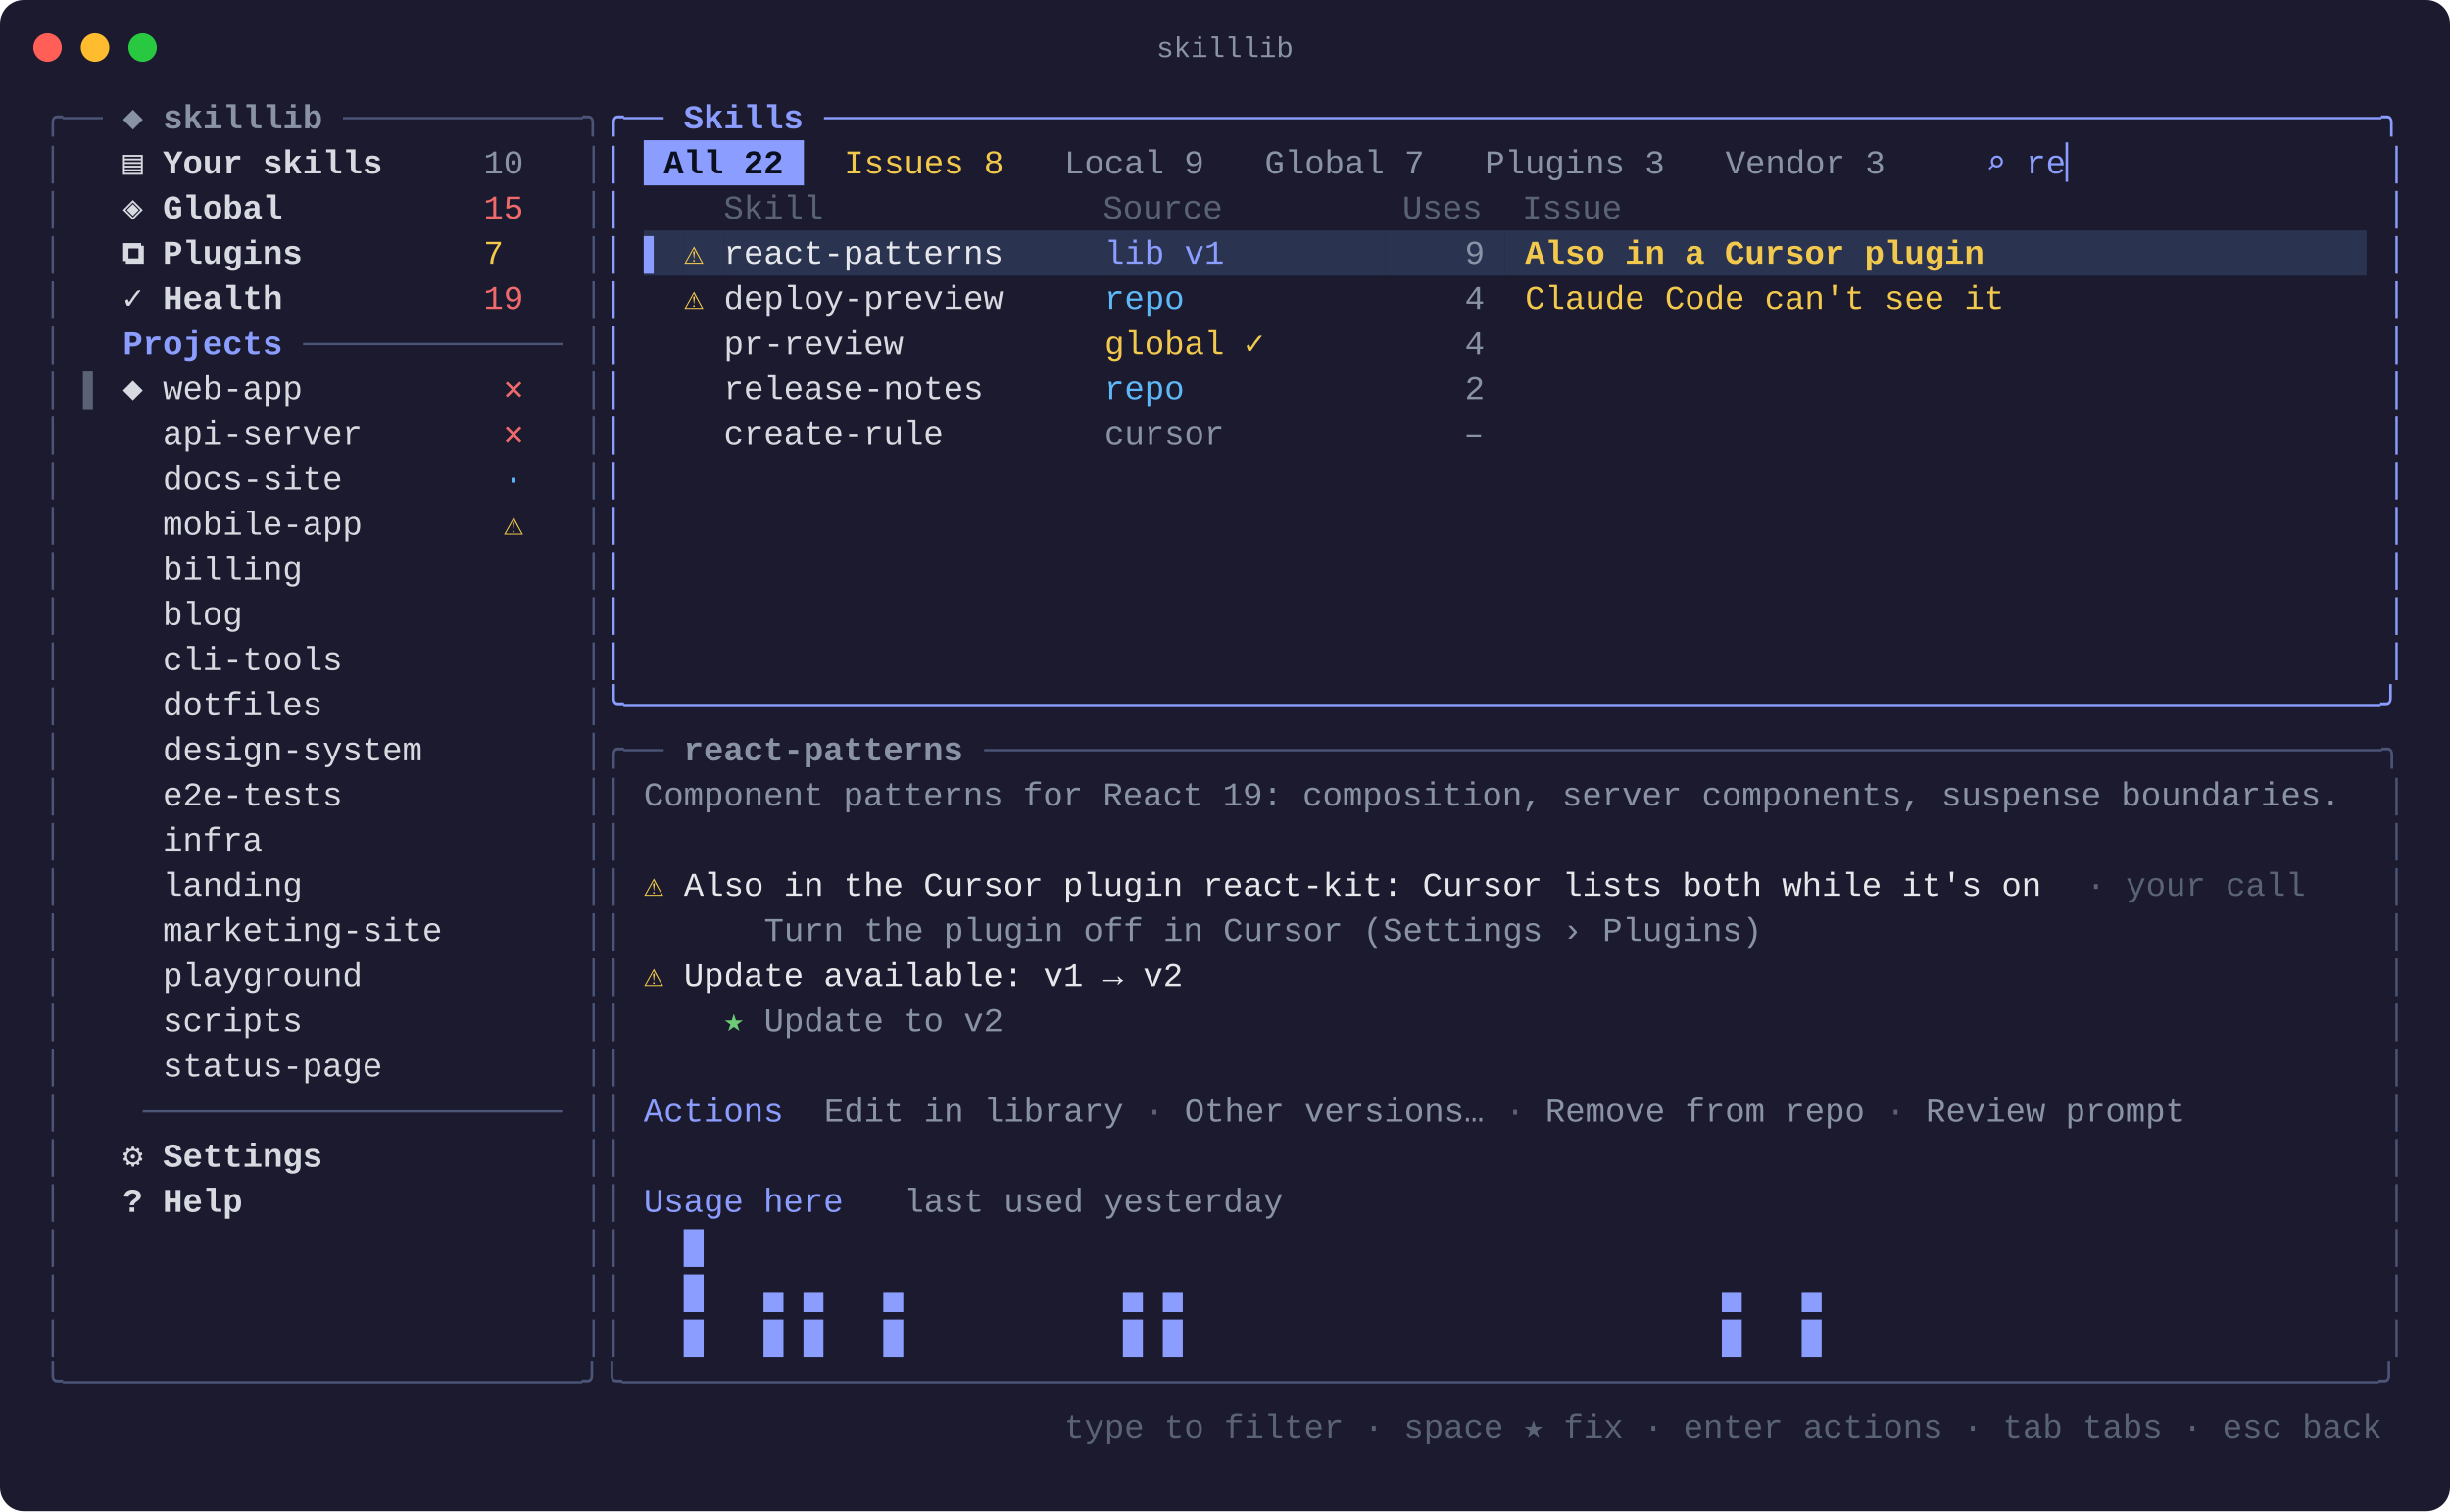
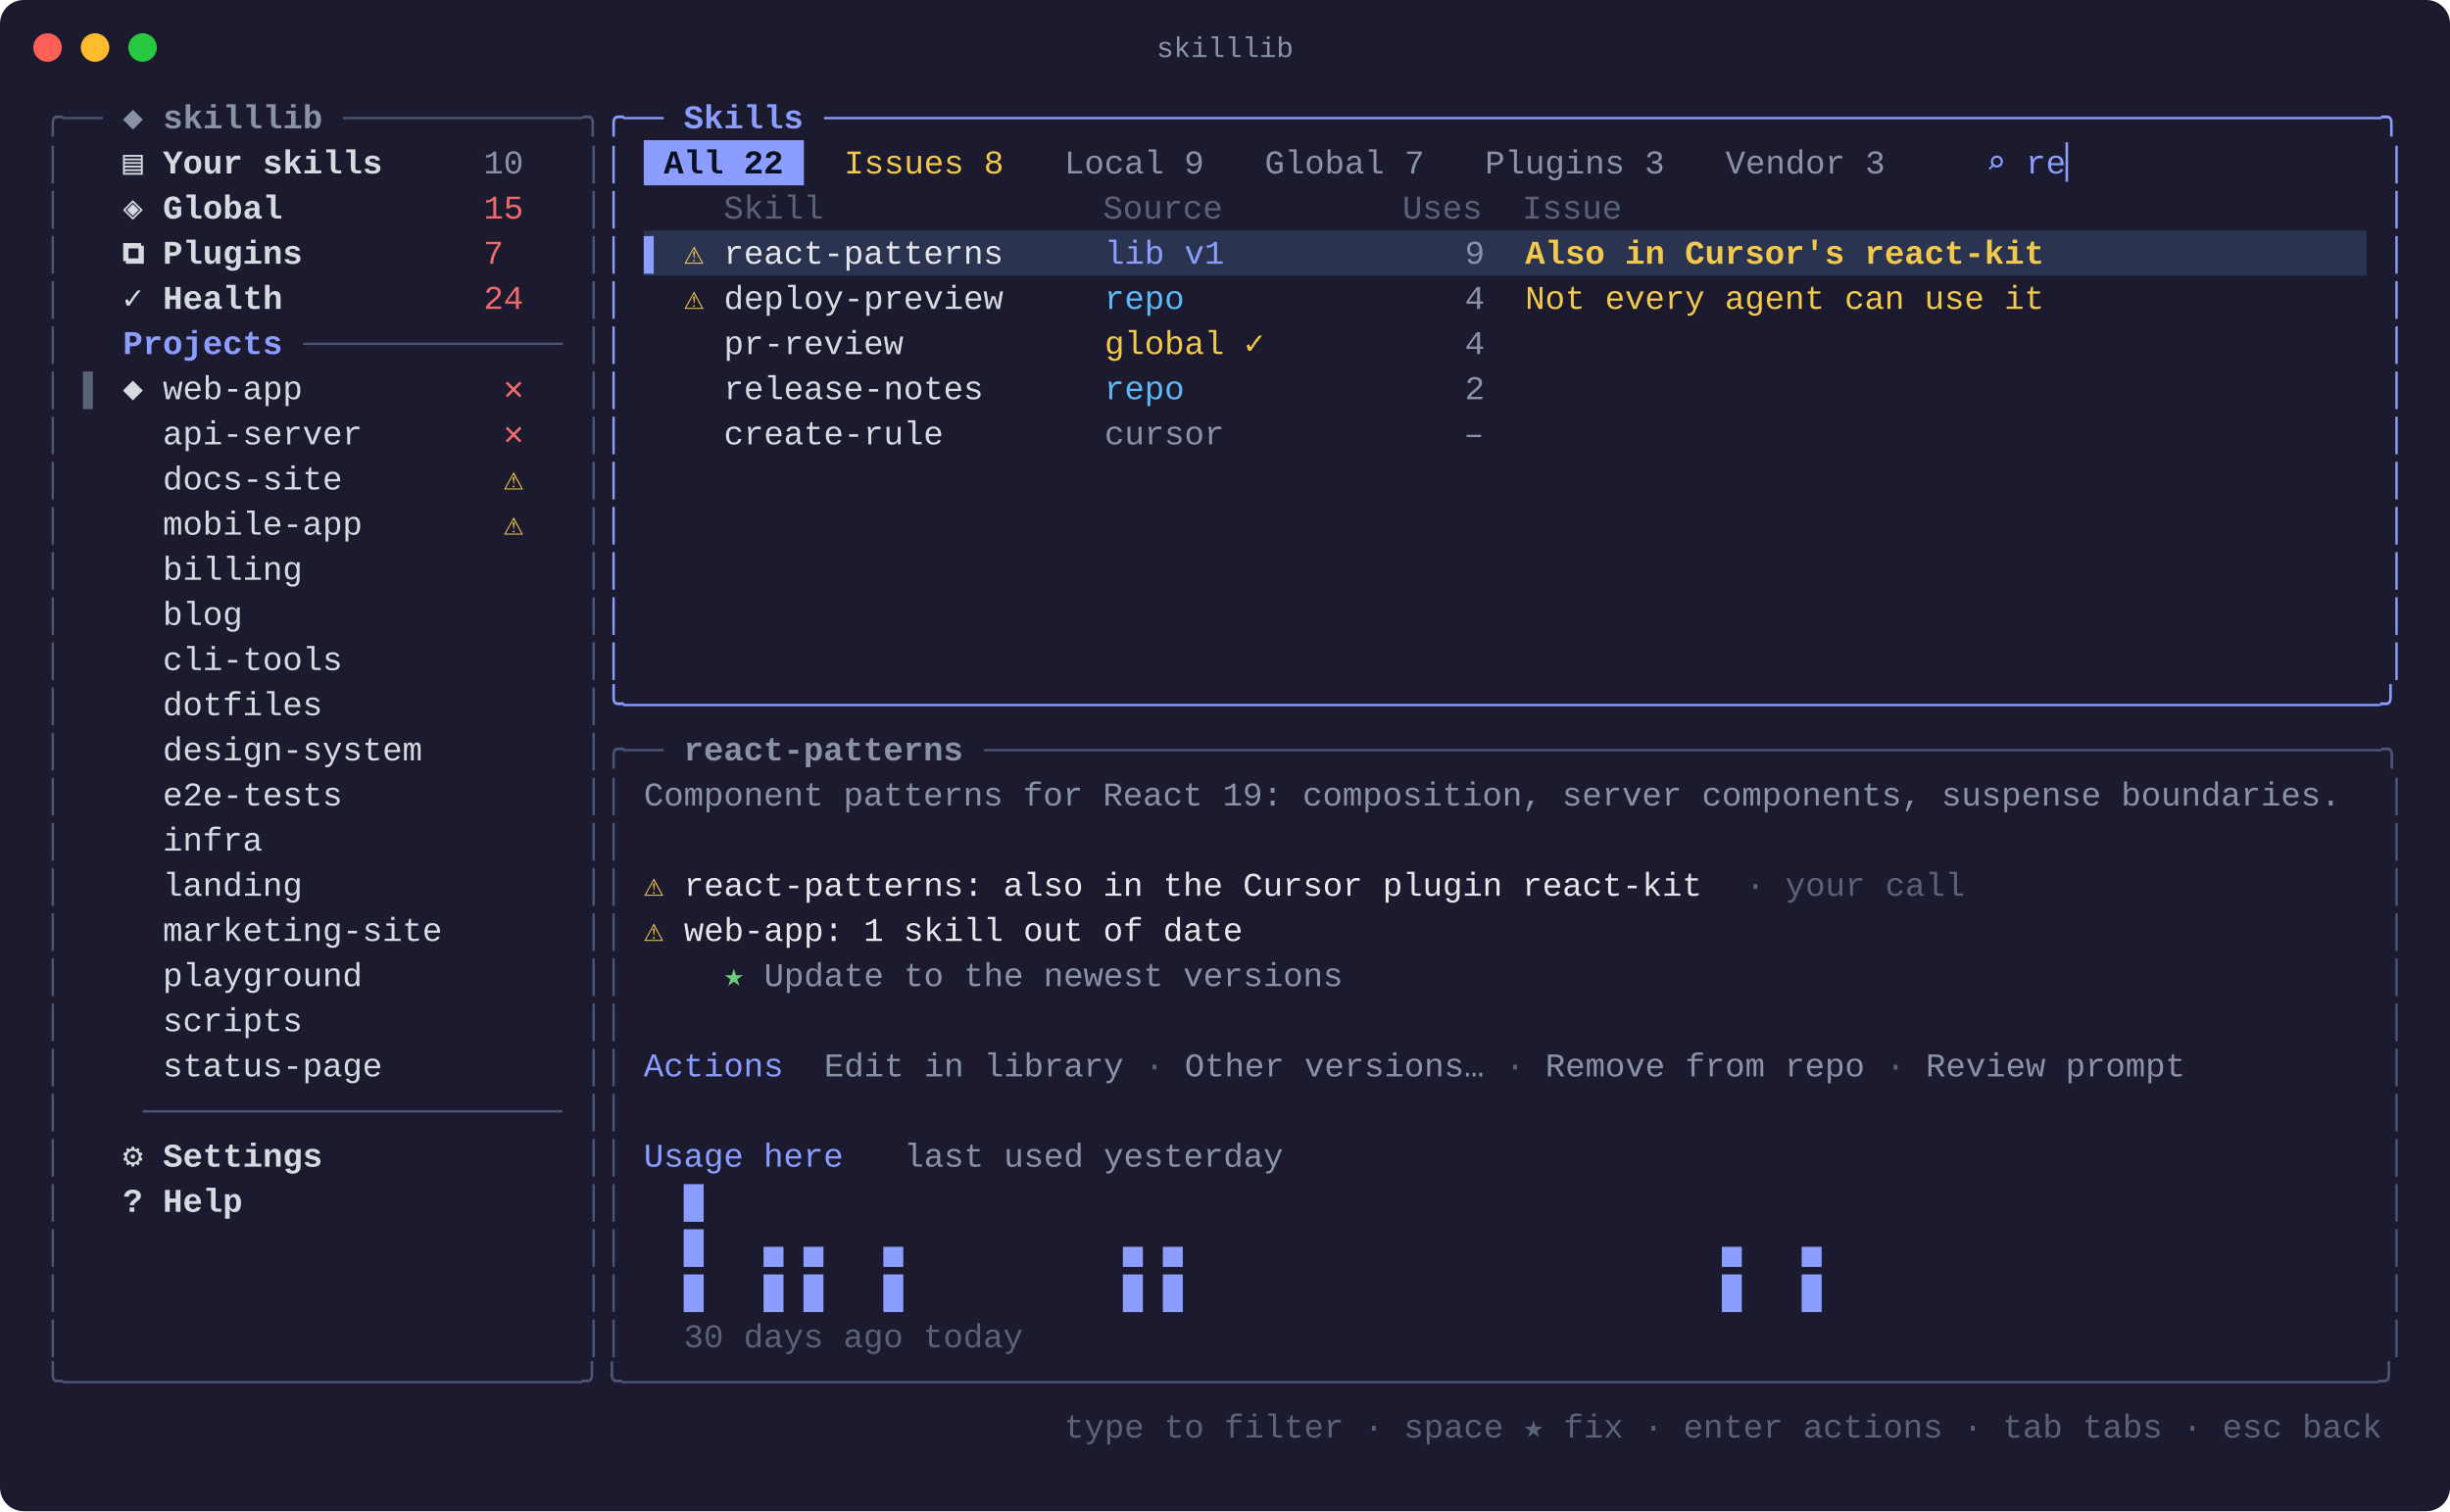
<svg xmlns="http://www.w3.org/2000/svg" width="1031" height="636" viewBox="0 0 1031 636" font-family="SFMono-Regular, Menlo, Consolas, 'Liberation Mono', monospace" font-size="14">
  <rect width="1031" height="636" rx="10" fill="#1b1a2e" />
  <circle cx="20" cy="20" r="6" fill="#ff5f57" />
  <circle cx="40" cy="20" r="6" fill="#febc2e" />
  <circle cx="60" cy="20" r="6" fill="#28c840" />
  <text x="515.5" y="24" fill="#8a93a6" font-size="12" text-anchor="middle">skilllib</text>
  <text x="18.0" y="54.0" fill="#4b5578" xml:space="preserve" textLength="25.3" lengthAdjust="spacingAndGlyphs">╭──</text>
  <text x="43.3" y="54.0" fill="#8a93a6" font-weight="bold" xml:space="preserve" textLength="101.2" lengthAdjust="spacingAndGlyphs"> ◆ skilllib </text>
  <text x="144.4" y="54.0" fill="#4b5578" xml:space="preserve" textLength="109.6" lengthAdjust="spacingAndGlyphs">────────────╮</text>
  <text x="254.0" y="54.0" fill="#8b9dff" xml:space="preserve" textLength="25.3" lengthAdjust="spacingAndGlyphs">╭──</text>
  <text x="279.3" y="54.0" fill="#8b9dff" font-weight="bold" xml:space="preserve" textLength="67.4" lengthAdjust="spacingAndGlyphs"> Skills </text>
  <text x="346.8" y="54.0" fill="#8b9dff" xml:space="preserve" textLength="666.0" lengthAdjust="spacingAndGlyphs">──────────────────────────────────────────────────────────────────────────────╮</text>
  <text x="18.0" y="73.0" fill="#4b5578" xml:space="preserve" textLength="8.4" lengthAdjust="spacingAndGlyphs">│</text>
  <text x="51.7" y="73.0" fill="#d7dae0" font-weight="bold" xml:space="preserve" textLength="151.7" lengthAdjust="spacingAndGlyphs">▤ Your skills     </text>
  <text x="203.5" y="73.0" fill="#8a93a6" xml:space="preserve" textLength="33.7" lengthAdjust="spacingAndGlyphs">10  </text>
  <text x="245.6" y="73.0" fill="#4b5578" xml:space="preserve" textLength="8.4" lengthAdjust="spacingAndGlyphs">│</text>
  <text x="254.0" y="73.0" fill="#8b9dff" xml:space="preserve" textLength="8.4" lengthAdjust="spacingAndGlyphs">│</text>
  <rect x="270.9" y="59.0" width="67.4" height="19" fill="#8b9dff" />
  <text x="270.9" y="73.0" fill="#0b1020" font-weight="bold" xml:space="preserve" textLength="67.4" lengthAdjust="spacingAndGlyphs"> All 22 </text>
  <text x="346.8" y="73.0" fill="#f2c94c" xml:space="preserve" textLength="84.3" lengthAdjust="spacingAndGlyphs"> Issues 8 </text>
  <text x="439.5" y="73.0" fill="#8a93a6" xml:space="preserve" textLength="75.9" lengthAdjust="spacingAndGlyphs"> Local 9 </text>
  <text x="523.8" y="73.0" fill="#8a93a6" xml:space="preserve" textLength="84.3" lengthAdjust="spacingAndGlyphs"> Global 7 </text>
  <text x="616.5" y="73.0" fill="#8a93a6" xml:space="preserve" textLength="92.7" lengthAdjust="spacingAndGlyphs"> Plugins 3 </text>
  <text x="717.7" y="73.0" fill="#8a93a6" xml:space="preserve" textLength="84.3" lengthAdjust="spacingAndGlyphs"> Vendor 3 </text>
  <text x="802.0" y="73.0" fill="#8b9dff" xml:space="preserve" textLength="75.9" lengthAdjust="spacingAndGlyphs">    ⌕ re▏</text>
  <text x="1004.3" y="73.0" fill="#8b9dff" xml:space="preserve" textLength="8.4" lengthAdjust="spacingAndGlyphs">│</text>
  <text x="18.0" y="92.0" fill="#4b5578" xml:space="preserve" textLength="8.4" lengthAdjust="spacingAndGlyphs">│</text>
  <text x="51.7" y="92.0" fill="#d7dae0" font-weight="bold" xml:space="preserve" textLength="151.7" lengthAdjust="spacingAndGlyphs">◈ Global          </text>
  <text x="203.5" y="92.0" fill="#ef6b6b" xml:space="preserve" textLength="33.7" lengthAdjust="spacingAndGlyphs">15  </text>
  <text x="245.6" y="92.0" fill="#4b5578" xml:space="preserve" textLength="8.4" lengthAdjust="spacingAndGlyphs">│</text>
  <text x="254.0" y="92.0" fill="#8b9dff" xml:space="preserve" textLength="8.4" lengthAdjust="spacingAndGlyphs">│</text>
  <text x="270.9" y="92.0" fill="#5a6275" xml:space="preserve" textLength="725.0" lengthAdjust="spacingAndGlyphs">    Skill              Source         Uses  Issue                                     </text>
  <text x="1004.3" y="92.0" fill="#8b9dff" xml:space="preserve" textLength="8.4" lengthAdjust="spacingAndGlyphs">│</text>
  <text x="18.0" y="111.0" fill="#4b5578" xml:space="preserve" textLength="8.4" lengthAdjust="spacingAndGlyphs">│</text>
  <text x="51.7" y="111.0" fill="#d7dae0" font-weight="bold" xml:space="preserve" textLength="151.7" lengthAdjust="spacingAndGlyphs">⧉ Plugins         </text>
-   <text x="203.5" y="111.0" fill="#f2c94c" xml:space="preserve" textLength="33.7" lengthAdjust="spacingAndGlyphs">7   </text>
+   <text x="203.5" y="111.0" fill="#ef6b6b" xml:space="preserve" textLength="33.7" lengthAdjust="spacingAndGlyphs">7   </text>
  <text x="245.6" y="111.0" fill="#4b5578" xml:space="preserve" textLength="8.4" lengthAdjust="spacingAndGlyphs">│</text>
  <text x="254.0" y="111.0" fill="#8b9dff" xml:space="preserve" textLength="8.4" lengthAdjust="spacingAndGlyphs">│</text>
  <rect x="270.9" y="97.0" width="16.9" height="19" fill="#2a3350" />
  <text x="270.9" y="111.0" fill="#8b9dff" xml:space="preserve" textLength="16.9" lengthAdjust="spacingAndGlyphs">▌ </text>
  <rect x="287.8" y="97.0" width="16.9" height="19" fill="#2a3350" />
  <text x="287.8" y="111.0" fill="#f2c94c" xml:space="preserve" textLength="16.9" lengthAdjust="spacingAndGlyphs">⚠ </text>
  <rect x="304.6" y="97.0" width="160.2" height="19" fill="#2a3350" />
  <text x="304.6" y="111.0" fill="#e5e7eb" xml:space="preserve" textLength="160.2" lengthAdjust="spacingAndGlyphs">react-patterns     </text>
  <rect x="464.8" y="97.0" width="118.0" height="19" fill="#2a3350" />
  <text x="464.8" y="111.0" fill="#8b9dff" xml:space="preserve" textLength="118.0" lengthAdjust="spacingAndGlyphs">lib v1        </text>
  <rect x="582.8" y="97.0" width="50.6" height="19" fill="#2a3350" />
  <text x="582.8" y="111.0" fill="#8a93a6" xml:space="preserve" textLength="50.6" lengthAdjust="spacingAndGlyphs">    9 </text>
  <rect x="633.4" y="97.0" width="362.5" height="19" fill="#2a3350" />
-   <text x="633.4" y="111.0" fill="#f2c94c" font-weight="bold" xml:space="preserve" textLength="362.5" lengthAdjust="spacingAndGlyphs"> Also in a Cursor plugin                   </text>
+   <text x="633.4" y="111.0" fill="#f2c94c" font-weight="bold" xml:space="preserve" textLength="362.5" lengthAdjust="spacingAndGlyphs"> Also in Cursor's react-kit                </text>
  <text x="1004.3" y="111.0" fill="#8b9dff" xml:space="preserve" textLength="8.4" lengthAdjust="spacingAndGlyphs">│</text>
  <text x="18.0" y="130.0" fill="#4b5578" xml:space="preserve" textLength="8.4" lengthAdjust="spacingAndGlyphs">│</text>
  <text x="51.7" y="130.0" fill="#d7dae0" font-weight="bold" xml:space="preserve" textLength="151.7" lengthAdjust="spacingAndGlyphs">✓ Health          </text>
-   <text x="203.5" y="130.0" fill="#ef6b6b" xml:space="preserve" textLength="33.7" lengthAdjust="spacingAndGlyphs">19  </text>
+   <text x="203.5" y="130.0" fill="#ef6b6b" xml:space="preserve" textLength="33.7" lengthAdjust="spacingAndGlyphs">24  </text>
  <text x="245.6" y="130.0" fill="#4b5578" xml:space="preserve" textLength="8.4" lengthAdjust="spacingAndGlyphs">│</text>
  <text x="254.0" y="130.0" fill="#8b9dff" xml:space="preserve" textLength="8.4" lengthAdjust="spacingAndGlyphs">│</text>
  <text x="287.8" y="130.0" fill="#f2c94c" xml:space="preserve" textLength="16.9" lengthAdjust="spacingAndGlyphs">⚠ </text>
  <text x="304.6" y="130.0" fill="#d7dae0" xml:space="preserve" textLength="160.2" lengthAdjust="spacingAndGlyphs">deploy-preview     </text>
  <text x="464.8" y="130.0" fill="#5eb8f7" xml:space="preserve" textLength="118.0" lengthAdjust="spacingAndGlyphs">repo          </text>
  <text x="582.8" y="130.0" fill="#8a93a6" xml:space="preserve" textLength="50.6" lengthAdjust="spacingAndGlyphs">    4 </text>
-   <text x="633.4" y="130.0" fill="#f2c94c" xml:space="preserve" textLength="362.5" lengthAdjust="spacingAndGlyphs"> Claude Code can't see it                  </text>
+   <text x="633.4" y="130.0" fill="#f2c94c" xml:space="preserve" textLength="362.5" lengthAdjust="spacingAndGlyphs"> Not every agent can use it                </text>
  <text x="1004.3" y="130.0" fill="#8b9dff" xml:space="preserve" textLength="8.4" lengthAdjust="spacingAndGlyphs">│</text>
  <text x="18.0" y="149.0" fill="#4b5578" xml:space="preserve" textLength="8.4" lengthAdjust="spacingAndGlyphs">│</text>
  <text x="34.9" y="149.0" fill="#8b9dff" font-weight="bold" xml:space="preserve" textLength="92.7" lengthAdjust="spacingAndGlyphs">  Projects </text>
  <text x="127.6" y="149.0" fill="#4b5578" xml:space="preserve" textLength="109.6" lengthAdjust="spacingAndGlyphs">─────────────</text>
  <text x="245.6" y="149.0" fill="#4b5578" xml:space="preserve" textLength="8.4" lengthAdjust="spacingAndGlyphs">│</text>
  <text x="254.0" y="149.0" fill="#8b9dff" xml:space="preserve" textLength="8.4" lengthAdjust="spacingAndGlyphs">│</text>
  <text x="287.8" y="149.0" fill="#d7dae0" xml:space="preserve" textLength="177.0" lengthAdjust="spacingAndGlyphs">  pr-review          </text>
  <text x="464.8" y="149.0" fill="#f2c94c" xml:space="preserve" textLength="118.0" lengthAdjust="spacingAndGlyphs">global ✓      </text>
  <text x="582.8" y="149.0" fill="#8a93a6" xml:space="preserve" textLength="50.6" lengthAdjust="spacingAndGlyphs">    4 </text>
  <text x="1004.3" y="149.0" fill="#8b9dff" xml:space="preserve" textLength="8.4" lengthAdjust="spacingAndGlyphs">│</text>
  <text x="18.0" y="168.0" fill="#4b5578" xml:space="preserve" textLength="8.4" lengthAdjust="spacingAndGlyphs">│</text>
  <text x="34.9" y="168.0" fill="#5a6275" xml:space="preserve" textLength="16.9" lengthAdjust="spacingAndGlyphs">▌ </text>
  <text x="51.7" y="168.0" fill="#d7dae0" xml:space="preserve" textLength="160.2" lengthAdjust="spacingAndGlyphs">◆ web-app          </text>
  <text x="211.9" y="168.0" fill="#ef6b6b" xml:space="preserve" textLength="25.3" lengthAdjust="spacingAndGlyphs">✕  </text>
  <text x="245.6" y="168.0" fill="#4b5578" xml:space="preserve" textLength="8.4" lengthAdjust="spacingAndGlyphs">│</text>
  <text x="254.0" y="168.0" fill="#8b9dff" xml:space="preserve" textLength="8.4" lengthAdjust="spacingAndGlyphs">│</text>
  <text x="287.8" y="168.0" fill="#d7dae0" xml:space="preserve" textLength="177.0" lengthAdjust="spacingAndGlyphs">  release-notes      </text>
  <text x="464.8" y="168.0" fill="#5eb8f7" xml:space="preserve" textLength="118.0" lengthAdjust="spacingAndGlyphs">repo          </text>
  <text x="582.8" y="168.0" fill="#8a93a6" xml:space="preserve" textLength="50.6" lengthAdjust="spacingAndGlyphs">    2 </text>
  <text x="1004.3" y="168.0" fill="#8b9dff" xml:space="preserve" textLength="8.4" lengthAdjust="spacingAndGlyphs">│</text>
  <text x="18.0" y="187.0" fill="#4b5578" xml:space="preserve" textLength="8.4" lengthAdjust="spacingAndGlyphs">│</text>
  <text x="51.7" y="187.0" fill="#d7dae0" xml:space="preserve" textLength="160.2" lengthAdjust="spacingAndGlyphs">  api-server       </text>
  <text x="211.9" y="187.0" fill="#ef6b6b" xml:space="preserve" textLength="25.3" lengthAdjust="spacingAndGlyphs">✕  </text>
  <text x="245.6" y="187.0" fill="#4b5578" xml:space="preserve" textLength="8.4" lengthAdjust="spacingAndGlyphs">│</text>
  <text x="254.0" y="187.0" fill="#8b9dff" xml:space="preserve" textLength="8.4" lengthAdjust="spacingAndGlyphs">│</text>
  <text x="287.8" y="187.0" fill="#d7dae0" xml:space="preserve" textLength="177.0" lengthAdjust="spacingAndGlyphs">  create-rule        </text>
  <text x="464.8" y="187.0" fill="#8a93a6" xml:space="preserve" textLength="168.6" lengthAdjust="spacingAndGlyphs">cursor            – </text>
  <text x="1004.3" y="187.0" fill="#8b9dff" xml:space="preserve" textLength="8.4" lengthAdjust="spacingAndGlyphs">│</text>
  <text x="18.0" y="206.0" fill="#4b5578" xml:space="preserve" textLength="8.4" lengthAdjust="spacingAndGlyphs">│</text>
  <text x="51.7" y="206.0" fill="#d7dae0" xml:space="preserve" textLength="160.2" lengthAdjust="spacingAndGlyphs">  docs-site        </text>
-   <text x="211.9" y="206.0" fill="#5eb8f7" xml:space="preserve" textLength="25.3" lengthAdjust="spacingAndGlyphs">·  </text>
+   <text x="211.9" y="206.0" fill="#f2c94c" xml:space="preserve" textLength="25.3" lengthAdjust="spacingAndGlyphs">⚠  </text>
  <text x="245.6" y="206.0" fill="#4b5578" xml:space="preserve" textLength="8.4" lengthAdjust="spacingAndGlyphs">│</text>
  <text x="254.0" y="206.0" fill="#8b9dff" xml:space="preserve" textLength="8.4" lengthAdjust="spacingAndGlyphs">│</text>
  <text x="1004.3" y="206.0" fill="#8b9dff" xml:space="preserve" textLength="8.4" lengthAdjust="spacingAndGlyphs">│</text>
  <text x="18.0" y="225.0" fill="#4b5578" xml:space="preserve" textLength="8.4" lengthAdjust="spacingAndGlyphs">│</text>
  <text x="51.7" y="225.0" fill="#d7dae0" xml:space="preserve" textLength="160.2" lengthAdjust="spacingAndGlyphs">  mobile-app       </text>
  <text x="211.9" y="225.0" fill="#f2c94c" xml:space="preserve" textLength="25.3" lengthAdjust="spacingAndGlyphs">⚠  </text>
  <text x="245.6" y="225.0" fill="#4b5578" xml:space="preserve" textLength="8.4" lengthAdjust="spacingAndGlyphs">│</text>
  <text x="254.0" y="225.0" fill="#8b9dff" xml:space="preserve" textLength="8.4" lengthAdjust="spacingAndGlyphs">│</text>
  <text x="1004.3" y="225.0" fill="#8b9dff" xml:space="preserve" textLength="8.4" lengthAdjust="spacingAndGlyphs">│</text>
  <text x="18.0" y="244.0" fill="#4b5578" xml:space="preserve" textLength="8.4" lengthAdjust="spacingAndGlyphs">│</text>
  <text x="51.7" y="244.0" fill="#d7dae0" xml:space="preserve" textLength="193.9" lengthAdjust="spacingAndGlyphs">  billing              </text>
  <text x="245.6" y="244.0" fill="#4b5578" xml:space="preserve" textLength="8.4" lengthAdjust="spacingAndGlyphs">│</text>
  <text x="254.0" y="244.0" fill="#8b9dff" xml:space="preserve" textLength="8.4" lengthAdjust="spacingAndGlyphs">│</text>
  <text x="1004.3" y="244.0" fill="#8b9dff" xml:space="preserve" textLength="8.4" lengthAdjust="spacingAndGlyphs">│</text>
  <text x="18.0" y="263.0" fill="#4b5578" xml:space="preserve" textLength="8.4" lengthAdjust="spacingAndGlyphs">│</text>
  <text x="51.7" y="263.0" fill="#d7dae0" xml:space="preserve" textLength="193.9" lengthAdjust="spacingAndGlyphs">  blog                 </text>
  <text x="245.6" y="263.0" fill="#4b5578" xml:space="preserve" textLength="8.4" lengthAdjust="spacingAndGlyphs">│</text>
  <text x="254.0" y="263.0" fill="#8b9dff" xml:space="preserve" textLength="8.4" lengthAdjust="spacingAndGlyphs">│</text>
  <text x="1004.3" y="263.0" fill="#8b9dff" xml:space="preserve" textLength="8.4" lengthAdjust="spacingAndGlyphs">│</text>
  <text x="18.0" y="282.0" fill="#4b5578" xml:space="preserve" textLength="8.4" lengthAdjust="spacingAndGlyphs">│</text>
  <text x="51.7" y="282.0" fill="#d7dae0" xml:space="preserve" textLength="193.9" lengthAdjust="spacingAndGlyphs">  cli-tools            </text>
  <text x="245.6" y="282.0" fill="#4b5578" xml:space="preserve" textLength="8.4" lengthAdjust="spacingAndGlyphs">│</text>
  <text x="254.0" y="282.0" fill="#8b9dff" xml:space="preserve" textLength="8.4" lengthAdjust="spacingAndGlyphs">│</text>
  <text x="1004.3" y="282.0" fill="#8b9dff" xml:space="preserve" textLength="8.4" lengthAdjust="spacingAndGlyphs">│</text>
  <text x="18.0" y="301.0" fill="#4b5578" xml:space="preserve" textLength="8.4" lengthAdjust="spacingAndGlyphs">│</text>
  <text x="51.7" y="301.0" fill="#d7dae0" xml:space="preserve" textLength="193.9" lengthAdjust="spacingAndGlyphs">  dotfiles             </text>
  <text x="245.6" y="301.0" fill="#4b5578" xml:space="preserve" textLength="8.4" lengthAdjust="spacingAndGlyphs">│</text>
  <text x="254.0" y="301.0" fill="#8b9dff" xml:space="preserve" textLength="758.7" lengthAdjust="spacingAndGlyphs">╰────────────────────────────────────────────────────────────────────────────────────────╯</text>
  <text x="18.0" y="320.0" fill="#4b5578" xml:space="preserve" textLength="8.4" lengthAdjust="spacingAndGlyphs">│</text>
  <text x="51.7" y="320.0" fill="#d7dae0" xml:space="preserve" textLength="193.9" lengthAdjust="spacingAndGlyphs">  design-system        </text>
  <text x="245.6" y="320.0" fill="#4b5578" xml:space="preserve" textLength="33.7" lengthAdjust="spacingAndGlyphs">│╭──</text>
  <text x="279.3" y="320.0" fill="#8a93a6" font-weight="bold" xml:space="preserve" textLength="134.9" lengthAdjust="spacingAndGlyphs"> react-patterns </text>
  <text x="414.2" y="320.0" fill="#4b5578" xml:space="preserve" textLength="598.5" lengthAdjust="spacingAndGlyphs">──────────────────────────────────────────────────────────────────────╮</text>
  <text x="18.0" y="339.0" fill="#4b5578" xml:space="preserve" textLength="8.4" lengthAdjust="spacingAndGlyphs">│</text>
  <text x="51.7" y="339.0" fill="#d7dae0" xml:space="preserve" textLength="193.9" lengthAdjust="spacingAndGlyphs">  e2e-tests            </text>
  <text x="245.6" y="339.0" fill="#4b5578" xml:space="preserve" textLength="16.9" lengthAdjust="spacingAndGlyphs">││</text>
  <text x="270.9" y="339.0" fill="#8a93a6" xml:space="preserve" textLength="716.5" lengthAdjust="spacingAndGlyphs">Component patterns for React 19: composition, server components, suspense boundaries.</text>
  <text x="1004.3" y="339.0" fill="#4b5578" xml:space="preserve" textLength="8.4" lengthAdjust="spacingAndGlyphs">│</text>
  <text x="18.0" y="358.0" fill="#4b5578" xml:space="preserve" textLength="8.4" lengthAdjust="spacingAndGlyphs">│</text>
  <text x="51.7" y="358.0" fill="#d7dae0" xml:space="preserve" textLength="193.9" lengthAdjust="spacingAndGlyphs">  infra                </text>
  <text x="245.6" y="358.0" fill="#4b5578" xml:space="preserve" textLength="16.9" lengthAdjust="spacingAndGlyphs">││</text>
  <text x="1004.3" y="358.0" fill="#4b5578" xml:space="preserve" textLength="8.4" lengthAdjust="spacingAndGlyphs">│</text>
  <text x="18.0" y="377.0" fill="#4b5578" xml:space="preserve" textLength="8.4" lengthAdjust="spacingAndGlyphs">│</text>
  <text x="51.7" y="377.0" fill="#d7dae0" xml:space="preserve" textLength="193.9" lengthAdjust="spacingAndGlyphs">  landing              </text>
  <text x="245.6" y="377.0" fill="#4b5578" xml:space="preserve" textLength="16.9" lengthAdjust="spacingAndGlyphs">││</text>
  <text x="270.9" y="377.0" fill="#f2c94c" xml:space="preserve" textLength="16.9" lengthAdjust="spacingAndGlyphs">⚠ </text>
-   <text x="287.8" y="377.0" fill="#e5e7eb" xml:space="preserve" textLength="573.2" lengthAdjust="spacingAndGlyphs">Also in the Cursor plugin react-kit: Cursor lists both while it's on</text>
-   <text x="861.0" y="377.0" fill="#5a6275" xml:space="preserve" textLength="109.6" lengthAdjust="spacingAndGlyphs">  · your call</text>
+   <text x="287.8" y="377.0" fill="#e5e7eb" xml:space="preserve" textLength="429.9" lengthAdjust="spacingAndGlyphs">react-patterns: also in the Cursor plugin react-kit</text>
+   <text x="717.7" y="377.0" fill="#5a6275" xml:space="preserve" textLength="109.6" lengthAdjust="spacingAndGlyphs">  · your call</text>
  <text x="1004.3" y="377.0" fill="#4b5578" xml:space="preserve" textLength="8.4" lengthAdjust="spacingAndGlyphs">│</text>
  <text x="18.0" y="396.0" fill="#4b5578" xml:space="preserve" textLength="8.4" lengthAdjust="spacingAndGlyphs">│</text>
  <text x="51.7" y="396.0" fill="#d7dae0" xml:space="preserve" textLength="193.9" lengthAdjust="spacingAndGlyphs">  marketing-site       </text>
  <text x="245.6" y="396.0" fill="#4b5578" xml:space="preserve" textLength="16.9" lengthAdjust="spacingAndGlyphs">││</text>
-   <text x="321.5" y="396.0" fill="#8a93a6" xml:space="preserve" textLength="421.5" lengthAdjust="spacingAndGlyphs">Turn the plugin off in Cursor (Settings › Plugins)</text>
+   <text x="270.9" y="396.0" fill="#f2c94c" xml:space="preserve" textLength="16.9" lengthAdjust="spacingAndGlyphs">⚠ </text>
+   <text x="287.8" y="396.0" fill="#e5e7eb" xml:space="preserve" textLength="236.0" lengthAdjust="spacingAndGlyphs">web-app: 1 skill out of date</text>
  <text x="1004.3" y="396.0" fill="#4b5578" xml:space="preserve" textLength="8.4" lengthAdjust="spacingAndGlyphs">│</text>
  <text x="18.0" y="415.0" fill="#4b5578" xml:space="preserve" textLength="8.4" lengthAdjust="spacingAndGlyphs">│</text>
  <text x="51.7" y="415.0" fill="#d7dae0" xml:space="preserve" textLength="193.9" lengthAdjust="spacingAndGlyphs">  playground           </text>
  <text x="245.6" y="415.0" fill="#4b5578" xml:space="preserve" textLength="16.9" lengthAdjust="spacingAndGlyphs">││</text>
-   <text x="270.9" y="415.0" fill="#f2c94c" xml:space="preserve" textLength="16.9" lengthAdjust="spacingAndGlyphs">⚠ </text>
-   <text x="287.8" y="415.0" fill="#e5e7eb" xml:space="preserve" textLength="210.8" lengthAdjust="spacingAndGlyphs">Update available: v1 → v2</text>
+   <text x="304.6" y="415.0" fill="#6bcb77" xml:space="preserve" textLength="16.9" lengthAdjust="spacingAndGlyphs">★ </text>
+   <text x="321.5" y="415.0" fill="#8a93a6" xml:space="preserve" textLength="244.5" lengthAdjust="spacingAndGlyphs">Update to the newest versions</text>
  <text x="1004.3" y="415.0" fill="#4b5578" xml:space="preserve" textLength="8.4" lengthAdjust="spacingAndGlyphs">│</text>
  <text x="18.0" y="434.0" fill="#4b5578" xml:space="preserve" textLength="8.4" lengthAdjust="spacingAndGlyphs">│</text>
  <text x="51.7" y="434.0" fill="#d7dae0" xml:space="preserve" textLength="193.9" lengthAdjust="spacingAndGlyphs">  scripts              </text>
  <text x="245.6" y="434.0" fill="#4b5578" xml:space="preserve" textLength="16.9" lengthAdjust="spacingAndGlyphs">││</text>
-   <text x="304.6" y="434.0" fill="#6bcb77" xml:space="preserve" textLength="16.9" lengthAdjust="spacingAndGlyphs">★ </text>
-   <text x="321.5" y="434.0" fill="#8a93a6" xml:space="preserve" textLength="101.2" lengthAdjust="spacingAndGlyphs">Update to v2</text>
  <text x="1004.3" y="434.0" fill="#4b5578" xml:space="preserve" textLength="8.4" lengthAdjust="spacingAndGlyphs">│</text>
  <text x="18.0" y="453.0" fill="#4b5578" xml:space="preserve" textLength="8.4" lengthAdjust="spacingAndGlyphs">│</text>
  <text x="51.7" y="453.0" fill="#d7dae0" xml:space="preserve" textLength="193.9" lengthAdjust="spacingAndGlyphs">  status-page          </text>
  <text x="245.6" y="453.0" fill="#4b5578" xml:space="preserve" textLength="16.9" lengthAdjust="spacingAndGlyphs">││</text>
+   <text x="270.9" y="453.0" fill="#8b9dff" xml:space="preserve" textLength="75.9" lengthAdjust="spacingAndGlyphs">Actions  </text>
+   <text x="346.8" y="453.0" fill="#8a93a6" xml:space="preserve" textLength="126.4" lengthAdjust="spacingAndGlyphs">Edit in library</text>
+   <text x="473.2" y="453.0" fill="#5a6275" xml:space="preserve" textLength="25.3" lengthAdjust="spacingAndGlyphs"> · </text>
+   <text x="498.5" y="453.0" fill="#8a93a6" xml:space="preserve" textLength="126.4" lengthAdjust="spacingAndGlyphs">Other versions…</text>
+   <text x="625.0" y="453.0" fill="#5a6275" xml:space="preserve" textLength="25.3" lengthAdjust="spacingAndGlyphs"> · </text>
+   <text x="650.3" y="453.0" fill="#8a93a6" xml:space="preserve" textLength="134.9" lengthAdjust="spacingAndGlyphs">Remove from repo</text>
+   <text x="785.1" y="453.0" fill="#5a6275" xml:space="preserve" textLength="25.3" lengthAdjust="spacingAndGlyphs"> · </text>
+   <text x="810.4" y="453.0" fill="#8a93a6" xml:space="preserve" textLength="109.6" lengthAdjust="spacingAndGlyphs">Review prompt</text>
  <text x="1004.3" y="453.0" fill="#4b5578" xml:space="preserve" textLength="8.4" lengthAdjust="spacingAndGlyphs">│</text>
  <text x="18.0" y="472.0" fill="#4b5578" xml:space="preserve" textLength="8.4" lengthAdjust="spacingAndGlyphs">│</text>
  <text x="60.1" y="472.0" fill="#4b5578" xml:space="preserve" textLength="177.0" lengthAdjust="spacingAndGlyphs">─────────────────────</text>
  <text x="245.6" y="472.0" fill="#4b5578" xml:space="preserve" textLength="16.9" lengthAdjust="spacingAndGlyphs">││</text>
-   <text x="270.9" y="472.0" fill="#8b9dff" xml:space="preserve" textLength="75.9" lengthAdjust="spacingAndGlyphs">Actions  </text>
-   <text x="346.8" y="472.0" fill="#8a93a6" xml:space="preserve" textLength="126.4" lengthAdjust="spacingAndGlyphs">Edit in library</text>
-   <text x="473.2" y="472.0" fill="#5a6275" xml:space="preserve" textLength="25.3" lengthAdjust="spacingAndGlyphs"> · </text>
-   <text x="498.5" y="472.0" fill="#8a93a6" xml:space="preserve" textLength="126.4" lengthAdjust="spacingAndGlyphs">Other versions…</text>
-   <text x="625.0" y="472.0" fill="#5a6275" xml:space="preserve" textLength="25.3" lengthAdjust="spacingAndGlyphs"> · </text>
-   <text x="650.3" y="472.0" fill="#8a93a6" xml:space="preserve" textLength="134.9" lengthAdjust="spacingAndGlyphs">Remove from repo</text>
-   <text x="785.1" y="472.0" fill="#5a6275" xml:space="preserve" textLength="25.3" lengthAdjust="spacingAndGlyphs"> · </text>
-   <text x="810.4" y="472.0" fill="#8a93a6" xml:space="preserve" textLength="109.6" lengthAdjust="spacingAndGlyphs">Review prompt</text>
  <text x="1004.3" y="472.0" fill="#4b5578" xml:space="preserve" textLength="8.4" lengthAdjust="spacingAndGlyphs">│</text>
  <text x="18.0" y="491.0" fill="#4b5578" xml:space="preserve" textLength="8.4" lengthAdjust="spacingAndGlyphs">│</text>
  <text x="51.7" y="491.0" fill="#d7dae0" font-weight="bold" xml:space="preserve" textLength="185.5" lengthAdjust="spacingAndGlyphs">⚙ Settings            </text>
  <text x="245.6" y="491.0" fill="#4b5578" xml:space="preserve" textLength="16.9" lengthAdjust="spacingAndGlyphs">││</text>
+   <text x="270.9" y="491.0" fill="#8b9dff" xml:space="preserve" textLength="84.3" lengthAdjust="spacingAndGlyphs">Usage here</text>
+   <text x="355.2" y="491.0" fill="#8a93a6" xml:space="preserve" textLength="185.5" lengthAdjust="spacingAndGlyphs">   last used yesterday</text>
  <text x="1004.3" y="491.0" fill="#4b5578" xml:space="preserve" textLength="8.4" lengthAdjust="spacingAndGlyphs">│</text>
  <text x="18.0" y="510.0" fill="#4b5578" xml:space="preserve" textLength="8.4" lengthAdjust="spacingAndGlyphs">│</text>
  <text x="51.7" y="510.0" fill="#d7dae0" font-weight="bold" xml:space="preserve" textLength="185.5" lengthAdjust="spacingAndGlyphs">? Help                </text>
  <text x="245.6" y="510.0" fill="#4b5578" xml:space="preserve" textLength="16.9" lengthAdjust="spacingAndGlyphs">││</text>
-   <text x="270.9" y="510.0" fill="#8b9dff" xml:space="preserve" textLength="84.3" lengthAdjust="spacingAndGlyphs">Usage here</text>
-   <text x="355.2" y="510.0" fill="#8a93a6" xml:space="preserve" textLength="185.5" lengthAdjust="spacingAndGlyphs">   last used yesterday</text>
+   <text x="270.9" y="510.0" fill="#8b9dff" xml:space="preserve" textLength="522.7" lengthAdjust="spacingAndGlyphs">  █                                                           </text>
  <text x="1004.3" y="510.0" fill="#4b5578" xml:space="preserve" textLength="8.4" lengthAdjust="spacingAndGlyphs">│</text>
  <text x="18.0" y="529.0" fill="#4b5578" xml:space="preserve" textLength="8.4" lengthAdjust="spacingAndGlyphs">│</text>
  <text x="245.6" y="529.0" fill="#4b5578" xml:space="preserve" textLength="16.9" lengthAdjust="spacingAndGlyphs">││</text>
-   <text x="270.9" y="529.0" fill="#8b9dff" xml:space="preserve" textLength="522.7" lengthAdjust="spacingAndGlyphs">  █                                                           </text>
+   <text x="270.9" y="529.0" fill="#8b9dff" xml:space="preserve" textLength="522.7" lengthAdjust="spacingAndGlyphs">  █   ▄ ▄   ▄           ▄ ▄                           ▄   ▄   </text>
  <text x="1004.3" y="529.0" fill="#4b5578" xml:space="preserve" textLength="8.4" lengthAdjust="spacingAndGlyphs">│</text>
  <text x="18.0" y="548.0" fill="#4b5578" xml:space="preserve" textLength="8.4" lengthAdjust="spacingAndGlyphs">│</text>
  <text x="245.6" y="548.0" fill="#4b5578" xml:space="preserve" textLength="16.9" lengthAdjust="spacingAndGlyphs">││</text>
-   <text x="270.9" y="548.0" fill="#8b9dff" xml:space="preserve" textLength="522.7" lengthAdjust="spacingAndGlyphs">  █   ▄ ▄   ▄           ▄ ▄                           ▄   ▄   </text>
+   <text x="270.9" y="548.0" fill="#8b9dff" xml:space="preserve" textLength="522.7" lengthAdjust="spacingAndGlyphs">  █   █ █   █           █ █                           █   █   </text>
  <text x="1004.3" y="548.0" fill="#4b5578" xml:space="preserve" textLength="8.4" lengthAdjust="spacingAndGlyphs">│</text>
  <text x="18.0" y="567.0" fill="#4b5578" xml:space="preserve" textLength="8.4" lengthAdjust="spacingAndGlyphs">│</text>
  <text x="245.6" y="567.0" fill="#4b5578" xml:space="preserve" textLength="16.9" lengthAdjust="spacingAndGlyphs">││</text>
-   <text x="270.9" y="567.0" fill="#8b9dff" xml:space="preserve" textLength="522.7" lengthAdjust="spacingAndGlyphs">  █   █ █   █           █ █                           █   █   </text>
+   <text x="270.9" y="567.0" fill="#5a6275" xml:space="preserve" textLength="160.2" lengthAdjust="spacingAndGlyphs">  30 days ago today</text>
  <text x="1004.3" y="567.0" fill="#4b5578" xml:space="preserve" textLength="8.4" lengthAdjust="spacingAndGlyphs">│</text>
  <text x="18.0" y="586.0" fill="#4b5578" xml:space="preserve" textLength="994.7" lengthAdjust="spacingAndGlyphs">╰──────────────────────────╯╰────────────────────────────────────────────────────────────────────────────────────────╯</text>
  <text x="447.9" y="605.0" fill="#5a6275" xml:space="preserve" textLength="564.8" lengthAdjust="spacingAndGlyphs">type to filter · space ★ fix · enter actions · tab tabs · esc back </text>
</svg>
